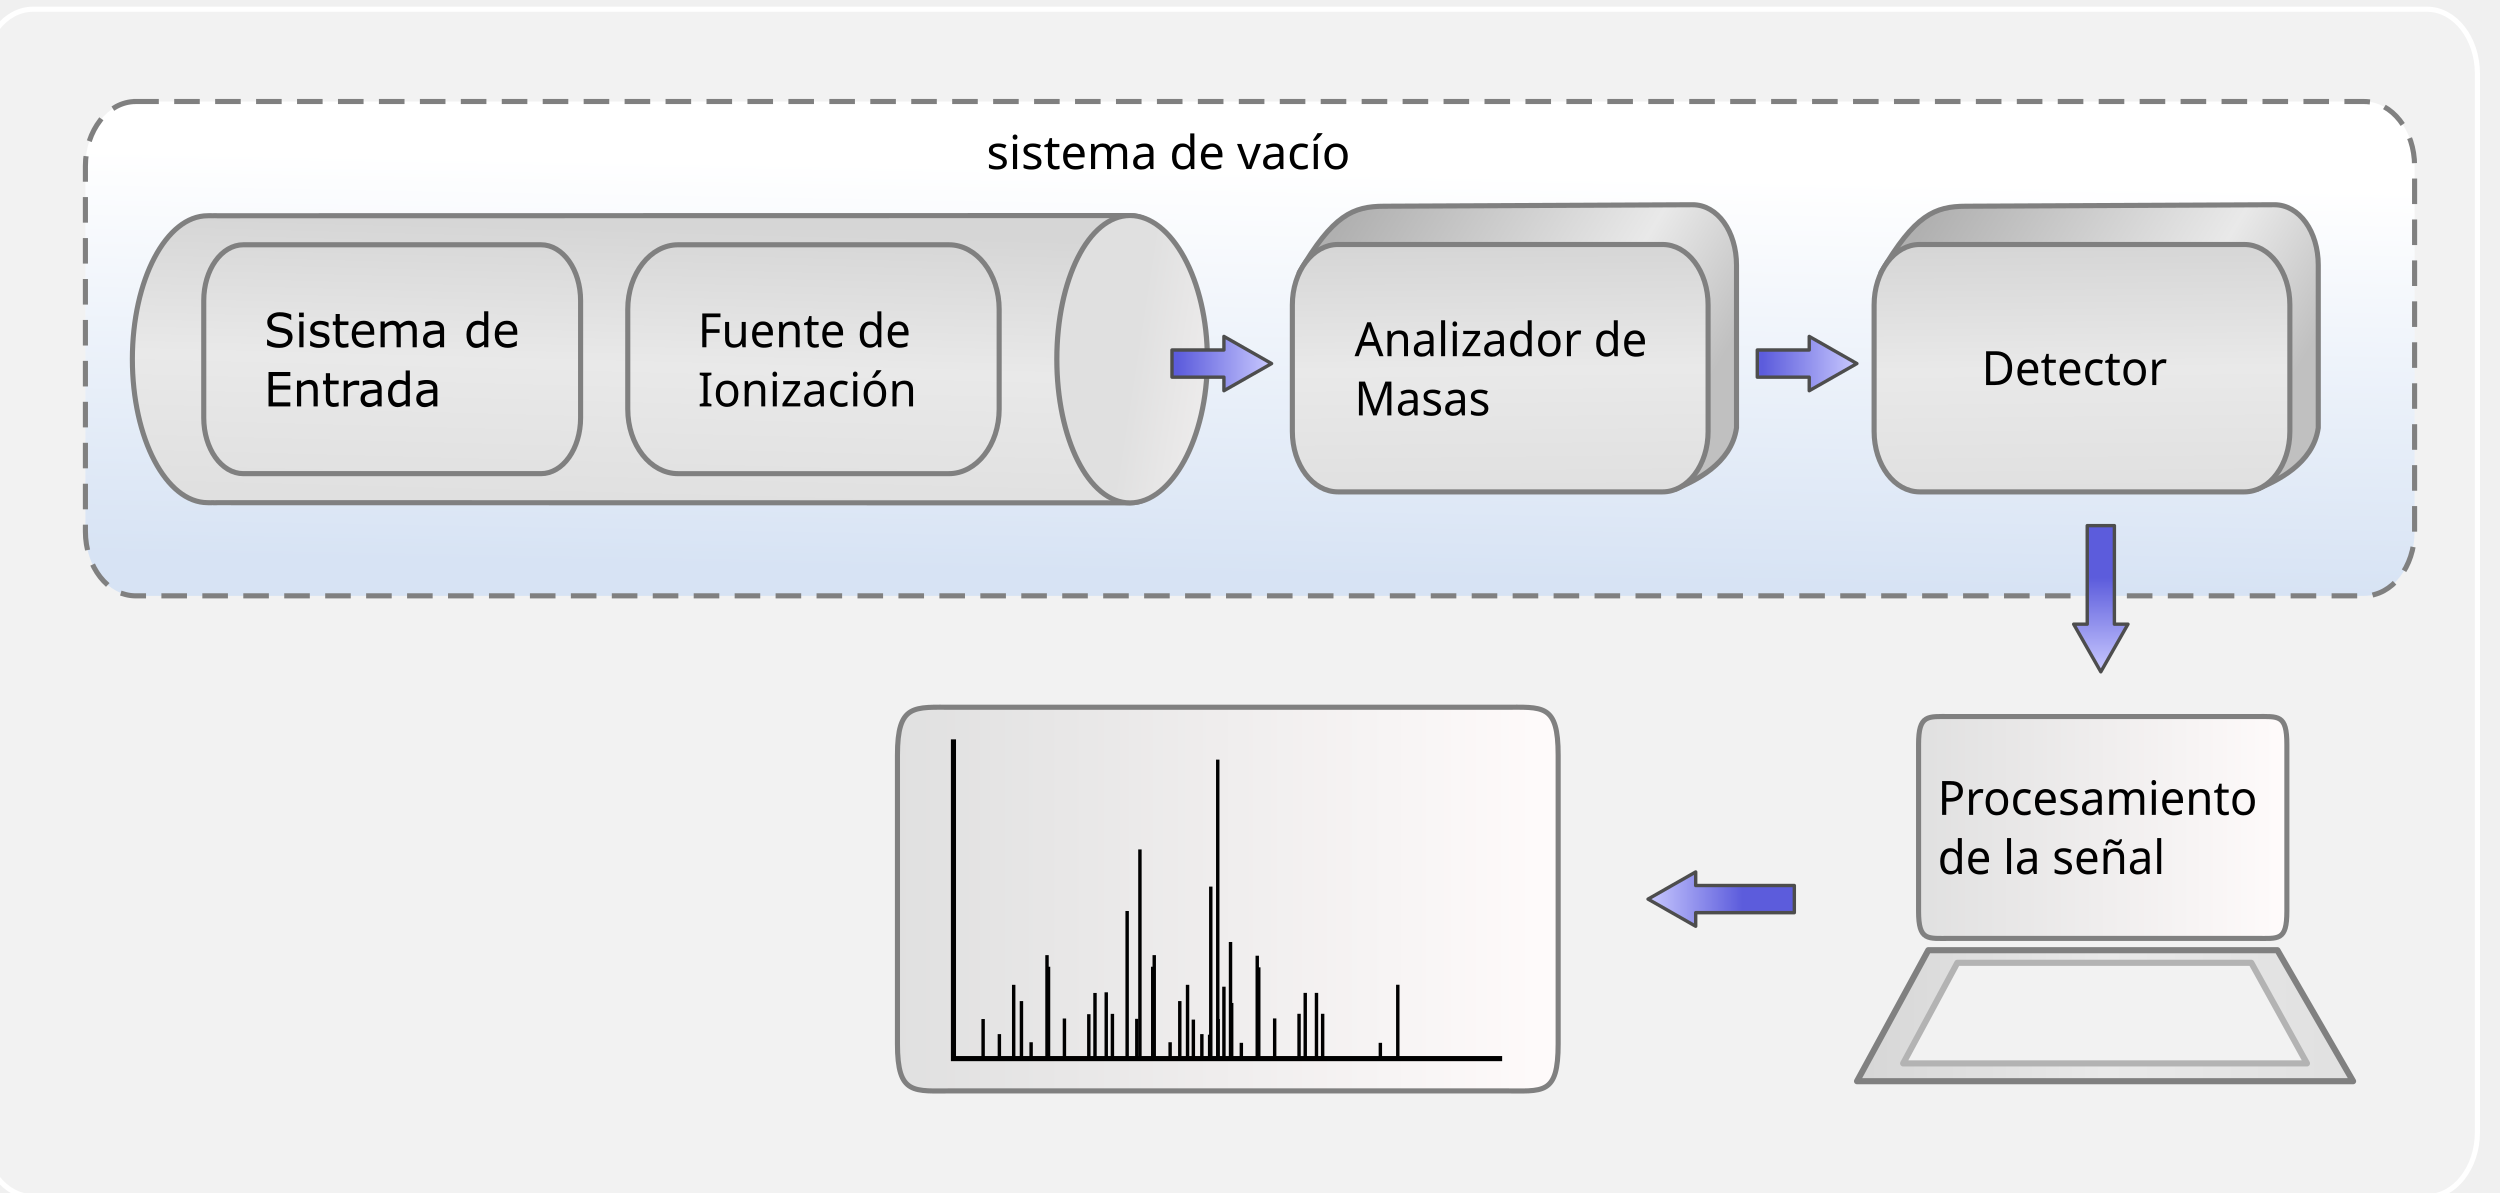
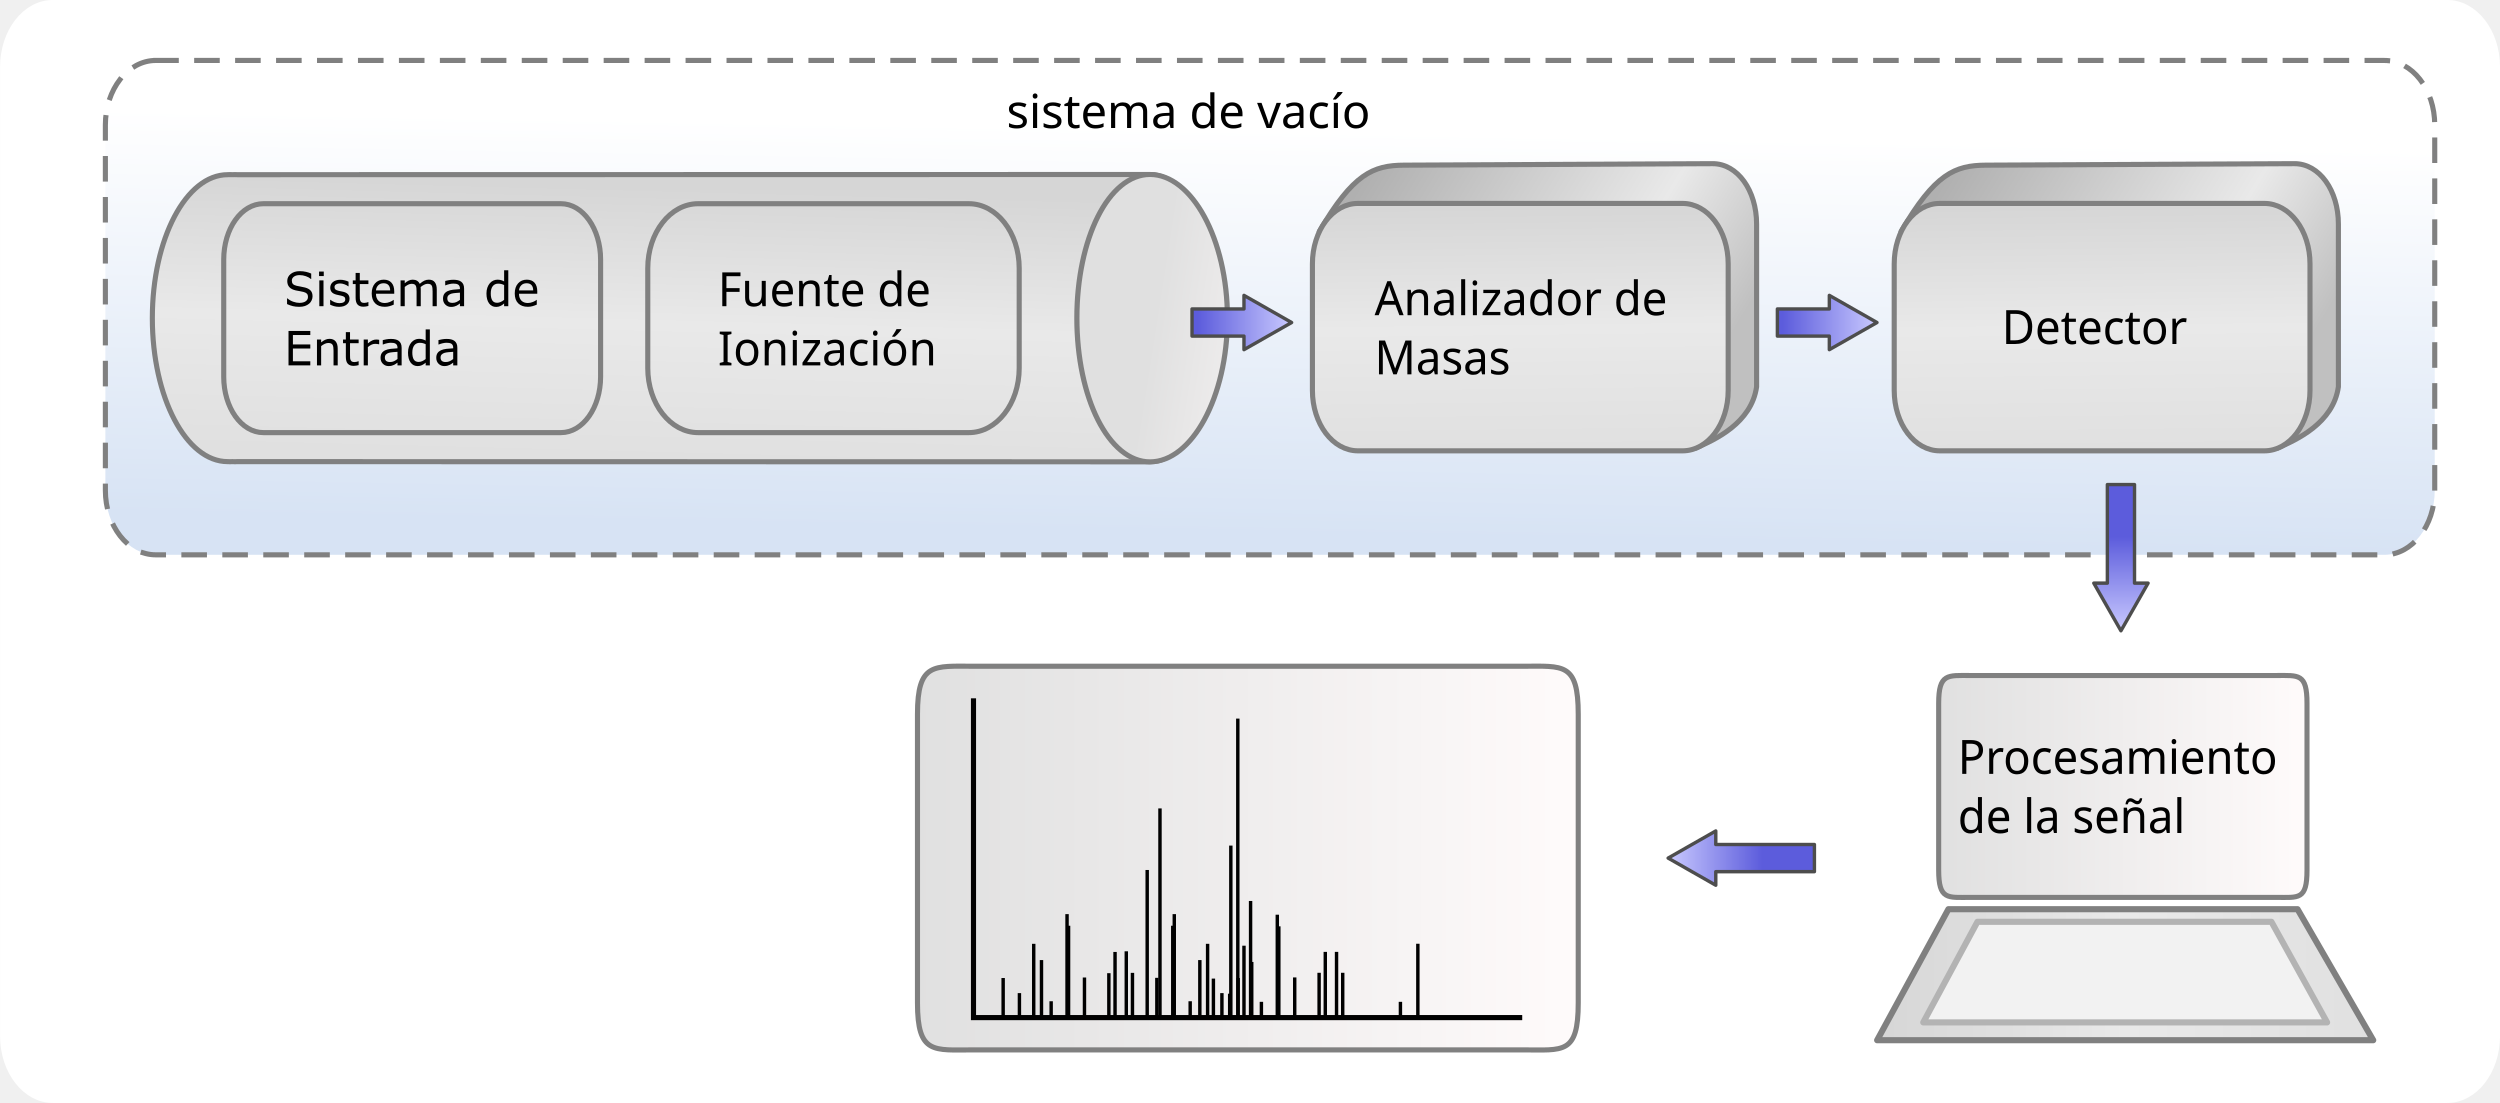
- <svg xmlns="http://www.w3.org/2000/svg" xmlns:xlink="http://www.w3.org/1999/xlink" width="732.649" height="349.481" id="svg2" version="1.1">
+ <svg xmlns="http://www.w3.org/2000/svg" xmlns:xlink="http://www.w3.org/1999/xlink" width="732.594" height="323.219" id="svg2" version="1.1">
  <defs id="defs4">
    <linearGradient id="linearGradient7666">
      <stop style="stop-color:#d7e3f4;stop-opacity:1;" offset="0" id="stop7668" />
      <stop style="stop-color:#ffffff;stop-opacity:1;" offset="1" id="stop7670" />
    </linearGradient>
    <linearGradient id="linearGradient7570">
      <stop id="stop7572" offset="0" style="stop-color:#d5e5ff;stop-opacity:1;" />
      <stop id="stop7574" offset="1" style="stop-color:#fffbfb;stop-opacity:1;" />
    </linearGradient>
    <linearGradient id="linearGradient7546">
      <stop style="stop-color:#b0b0b0;stop-opacity:1;" offset="0" id="stop7548" />
      <stop id="stop7550" offset="0.557" style="stop-color:#e9e9e9;stop-opacity:1;" />
      <stop style="stop-color:#c0c0c0;stop-opacity:1;" offset="1" id="stop7552" />
    </linearGradient>
    <linearGradient id="linearGradient7528">
      <stop id="stop7530" offset="0" style="stop-color:#b0b0b0;stop-opacity:1;" />
      <stop style="stop-color:#e9e9e9;stop-opacity:1;" offset="0.679" id="stop7532" />
      <stop id="stop7534" offset="1" style="stop-color:#c0c0c0;stop-opacity:1;" />
    </linearGradient>
    <linearGradient id="linearGradient4499">
      <stop style="stop-color:#d6d6d6;stop-opacity:1;" offset="0" id="stop4501" />
      <stop id="stop7500" offset="0.5" style="stop-color:#e9e9e9;stop-opacity:1;" />
      <stop style="stop-color:#e0e0e0;stop-opacity:1;" offset="1" id="stop4503" />
    </linearGradient>
    <linearGradient id="linearGradient4394">
      <stop style="stop-color:#e0e0e0;stop-opacity:1;" offset="0" id="stop4396" />
      <stop style="stop-color:#fffbfb;stop-opacity:1;" offset="1" id="stop4398" />
    </linearGradient>
    <linearGradient id="linearGradient4363">
      <stop style="stop-color:#5c5cdc;stop-opacity:1;" offset="0" id="stop4365" />
      <stop style="stop-color:#cacaff;stop-opacity:1;" offset="1" id="stop4367" />
    </linearGradient>
    <linearGradient id="linearGradient4243">
      <stop id="stop4245" offset="0" style="stop-color:#ffb380;stop-opacity:1;" />
      <stop id="stop4247" offset="1" style="stop-color:#ffe2cf;stop-opacity:1;" />
    </linearGradient>
    <linearGradient id="linearGradient4115">
      <stop style="stop-color:#f49453;stop-opacity:1;" offset="0" id="stop4117" />
      <stop style="stop-color:#f6b88c;stop-opacity:1;" offset="1" id="stop4119" />
    </linearGradient>
    <linearGradient xlink:href="#linearGradient4394" id="linearGradient5571" gradientUnits="userSpaceOnUse" gradientTransform="translate(0,-12.90191)" x1="579.799" y1="482.435" x2="695.982" y2="482.435" />
    <linearGradient xlink:href="#linearGradient4499" id="linearGradient5573" gradientUnits="userSpaceOnUse" gradientTransform="translate(0,-12.90191)" x1="560.729" y1="540.311" x2="715.052" y2="540.311" />
    <linearGradient xlink:href="#linearGradient4363" id="linearGradient5850" gradientUnits="userSpaceOnUse" gradientTransform="matrix(-0.470342,0,0,0.4641396,608.1052,410.2924)" x1="192.358" y1="174.793" x2="251.516" y2="174.793" />
    <linearGradient xlink:href="#linearGradient4363" id="linearGradient5903" gradientUnits="userSpaceOnUse" gradientTransform="matrix(0,0.470342,-0.4641396,0,703.8611,306.7505)" x1="192.358" y1="174.793" x2="251.516" y2="174.793" />
    <linearGradient xlink:href="#linearGradient4363" id="linearGradient5908" gradientUnits="userSpaceOnUse" gradientTransform="matrix(0.470342,0,0,0.4641396,433.1819,253.3505)" x1="192.358" y1="174.793" x2="251.516" y2="174.793" />
    <linearGradient xlink:href="#linearGradient4363" id="linearGradient5911" gradientUnits="userSpaceOnUse" gradientTransform="matrix(0.470342,0,0,0.4641396,261.651,253.3505)" x1="192.358" y1="174.793" x2="251.516" y2="174.793" />
    <linearGradient xlink:href="#linearGradient4499" id="linearGradient5954" gradientUnits="userSpaceOnUse" gradientTransform="matrix(0.9390798,0,0,0.8668739,6.640229,54.79937)" x1="189.184" y1="276.806" x2="186.573" y2="368.515" />
    <linearGradient xlink:href="#linearGradient4394" id="linearGradient5960" gradientUnits="userSpaceOnUse" gradientTransform="matrix(1.771434,0,0,1.729166,-697.5996,-339.7945)" x1="579.799" y1="482.435" x2="695.982" y2="482.435" />
    <linearGradient xlink:href="#linearGradient4499" id="linearGradient7526" x1="445.658" y1="300.642" x2="446.487" y2="371.671" gradientUnits="userSpaceOnUse" />
    <linearGradient xlink:href="#linearGradient7528" id="linearGradient7536" x1="398.112" y1="296.883" x2="496.905" y2="357.245" gradientUnits="userSpaceOnUse" />
    <linearGradient xlink:href="#linearGradient4394" id="linearGradient7544" x1="75.858" y1="504.541" x2="133.298" y2="513.197" gradientUnits="userSpaceOnUse" />
    <linearGradient xlink:href="#linearGradient7528" id="linearGradient7564" gradientUnits="userSpaceOnUse" x1="398.112" y1="296.883" x2="496.905" y2="357.245" gradientTransform="translate(170.4896,0)" />
    <linearGradient xlink:href="#linearGradient4499" id="linearGradient7566" gradientUnits="userSpaceOnUse" x1="445.658" y1="300.642" x2="446.487" y2="371.671" gradientTransform="translate(170.4896,0)" />
    <linearGradient xlink:href="#linearGradient7666" id="linearGradient7672" x1="360.347" y1="396.471" x2="362.477" y2="277.589" gradientUnits="userSpaceOnUse" />
    <linearGradient xlink:href="#linearGradient4499" id="linearGradient6782" gradientUnits="userSpaceOnUse" gradientTransform="matrix(0.9531102,0,0,0.9531102,15.99523,10.619)" x1="560.729" y1="540.311" x2="715.052" y2="540.311" />
    <linearGradient xlink:href="#linearGradient4394" id="linearGradient6788" gradientUnits="userSpaceOnUse" gradientTransform="matrix(0.9411418,0,0,0.9531102,22.94348,10.619)" x1="579.799" y1="482.435" x2="695.982" y2="482.435" />
  </defs>
-   <g id="layer1" transform="translate(-7.06824,-227.9313)">
-     <rect style="fill:#f2f2f2;fill-opacity:1;stroke:#ffffff;stroke-width:1.503;stroke-linecap:round;stroke-linejoin:round;stroke-miterlimit:4;stroke-opacity:1;stroke-dasharray:none;stroke-dashoffset:0" id="rect5458" width="731.146" height="347.978" x="1.955" y="230.638" rx="14.767" ry="18.903" />
+   <g id="layer1" transform="translate(-1.21875,-239.9688)">
+     <rect style="fill:#ffffff;fill-opacity:1;stroke:#ffffff;stroke-width:1.445;stroke-linecap:round;stroke-linejoin:round;stroke-miterlimit:4;stroke-opacity:1;stroke-dasharray:none;stroke-dashoffset:0" id="rect5458" width="731.146" height="321.78" x="1.955" y="240.68" rx="14.767" ry="18.903" />
    <rect ry="18.903" rx="14.767" y="257.684" x="32.098" height="144.869" width="682.589" id="rect2985" style="fill:url(#linearGradient7672);fill-opacity:1;stroke:#808080;stroke-width:1.5;stroke-linecap:square;stroke-linejoin:round;stroke-miterlimit:4;stroke-opacity:1;stroke-dasharray:6, 6;stroke-dashoffset:0" />
    <path style="fill:url(#linearGradient5954);fill-opacity:1;stroke:#808080;stroke-width:1.5;stroke-linecap:square;stroke-linejoin:round;stroke-miterlimit:4;stroke-opacity:1;stroke-dasharray:none;stroke-dashoffset:0" d="m 67.938,291.158 c -12.183,0 -22.079,18.793 -22.079,42.043 0,23.251 9.896,42.043 22.079,42.043 0.474,0 0.944,0.056 1.41,0 0.459,0.063 0.938,-10e-5 1.41,0 l 267.462,0.056 c 7.101,0.001 12.182,-7.312 12.182,-16.391 l 0,-51.416 c 0,-9.078 -5.081,-16.391 -12.182,-16.39 l -267.462,0.055 c -0.473,1e-4 -0.951,-0.063 -1.41,0 -0.467,-0.056 -0.936,0 -1.41,0 z" id="rect3775" />
    <path transform="matrix(0.9390798,0,0,0.9049656,269.2032,-129.3803)" style="fill:url(#linearGradient7544);fill-opacity:1;stroke:#808080;stroke-width:1.627;stroke-linecap:square;stroke-linejoin:round;stroke-miterlimit:4;stroke-opacity:1;stroke-dashoffset:0" d="m 97.647,511.16 c 0,25.692 -11.178,46.519 -24.151,46.519 -12.973,0 -22.83,-20.826 -22.83,-46.519 0,-25.692 9.856,-46.52 22.83,-46.52 12.973,0 24.151,20.827 24.151,46.52 z" id="path4168" />
    <path style="fill:url(#linearGradient7536);fill-opacity:1;stroke:#808080;stroke-width:1.5;stroke-linecap:round;stroke-linejoin:round;stroke-miterlimit:4;stroke-opacity:1;stroke-dashoffset:0" d="m 407.926,360.429 c -7.405,0 -11.502,-8.088 -13.366,-17.711 l -6.757,-34.883 c 9.914,-16.978 15.811,-19.423 24.884,-19.467 l 90.345,-0.439 c 7.405,-0.036 12.937,7.899 12.937,17.711 l 0,47.663 c -1.505,10.674 -12.279,15.561 -17.843,17.965" id="rect4193" />
    <path style="fill:url(#linearGradient7526);fill-opacity:1;stroke:#808080;stroke-width:1.5;stroke-linecap:square;stroke-linejoin:round;stroke-miterlimit:4;stroke-opacity:1;stroke-dashoffset:0" d="m 399.171,299.581 95.106,0 c 7.405,0 13.366,7.899 13.366,17.711 l 0,37.078 c 0,9.812 -5.961,17.711 -13.366,17.711 l -95.106,0 c -7.405,0 -13.366,-7.899 -13.366,-17.711 l 0,-37.078 c 0,-9.812 5.961,-17.711 13.366,-17.711 z" id="rect4080" />
    <text transform="scale(0.98033,1.020065)" id="text4082" y="325.789" x="412.134" style="font-size:13.597px;font-style:normal;font-variant:normal;font-weight:normal;font-stretch:normal;line-height:125%;letter-spacing:0px;word-spacing:0px;fill:#000000;fill-opacity:1;stroke:none;font-family:Verdana;-inkscape-font-specification:Verdana" xml:space="preserve">
      <tspan id="tspan4084" y="325.789" x="412.134" style="fill:#000000;stroke:none">Analizador de </tspan>
      <tspan id="tspan4086" y="342.786" x="412.134" style="fill:#000000;stroke:none">Masas</tspan>
    </text>
    <path style="fill:none;stroke:#808080;stroke-width:1.5;stroke-linecap:square;stroke-linejoin:round;stroke-miterlimit:4;stroke-opacity:1;stroke-dashoffset:0" d="m 78.407,299.663 87.182,0 c 6.443,0 11.629,7.308 11.629,16.386 l 0,34.306 c 0,9.078 -5.187,16.386 -11.629,16.386 l -87.182,0 c -6.443,0 -11.629,-7.308 -11.629,-16.386 l 0,-34.306 c 0,-9.078 5.187,-16.386 11.629,-16.386 z" id="rect3755" />
    <g style="font-size:16px;font-style:normal;font-variant:normal;font-weight:normal;font-stretch:normal;line-height:125%;letter-spacing:0px;word-spacing:0px;fill:#000000;fill-opacity:1;stroke:none;font-family:Verdana;-inkscape-font-specification:Verdana" id="text3757" transform="matrix(0.8331065,0,0,0.8668739,-44.46953,57.07832)">
      <path d="m 164.776,311.165 c -1e-5,0.453 -0.107,0.901 -0.32,1.344 -0.208,0.443 -0.503,0.818 -0.883,1.125 -0.417,0.333 -0.904,0.594 -1.461,0.781 -0.552,0.188 -1.219,0.281 -2,0.281 -0.839,0 -1.594,-0.078 -2.266,-0.234 -0.667,-0.156 -1.346,-0.388 -2.039,-0.695 l 0,-1.938 0.109,0 c 0.589,0.49 1.268,0.867 2.039,1.133 0.771,0.266 1.495,0.398 2.172,0.398 0.958,0 1.703,-0.18 2.234,-0.539 0.536,-0.359 0.805,-0.839 0.805,-1.438 -10e-6,-0.516 -0.128,-0.896 -0.383,-1.141 -0.25,-0.245 -0.633,-0.435 -1.148,-0.57 -0.391,-0.104 -0.815,-0.19 -1.273,-0.258 -0.453,-0.068 -0.935,-0.154 -1.445,-0.258 -1.031,-0.219 -1.797,-0.591 -2.297,-1.117 -0.495,-0.531 -0.742,-1.221 -0.742,-2.07 0,-0.974 0.411,-1.771 1.234,-2.391 0.823,-0.625 1.867,-0.937 3.133,-0.938 0.818,1e-5 1.568,0.078 2.25,0.234 0.682,0.156 1.286,0.349 1.812,0.578 l 0,1.828 -0.109,0 c -0.443,-0.375 -1.026,-0.685 -1.75,-0.93 -0.719,-0.25 -1.456,-0.375 -2.211,-0.375 -0.828,1e-5 -1.495,0.172 -2,0.516 -0.5,0.344 -0.75,0.786 -0.75,1.328 0,0.484 0.125,0.865 0.375,1.141 0.25,0.276 0.69,0.487 1.32,0.633 0.333,0.073 0.807,0.161 1.422,0.266 0.615,0.104 1.135,0.211 1.562,0.32 0.865,0.229 1.516,0.576 1.953,1.039 0.437,0.464 0.656,1.112 0.656,1.945" id="path3805" />
      <path d="m 168.722,304.298 -1.656,0 0,-1.523 1.656,0 0,1.523 m -0.094,10.188 -1.469,0 0,-8.727 1.469,0 0,8.727" id="path3807" />
      <path d="m 177.784,311.97 c -1e-5,0.797 -0.331,1.451 -0.992,1.961 -0.656,0.51 -1.555,0.766 -2.695,0.766 -0.646,0 -1.24,-0.075 -1.781,-0.227 -0.536,-0.156 -0.987,-0.326 -1.352,-0.508 l 0,-1.648 0.078,0 c 0.464,0.349 0.979,0.628 1.547,0.836 0.568,0.203 1.112,0.305 1.633,0.305 0.646,0 1.151,-0.104 1.516,-0.312 0.365,-0.208 0.547,-0.536 0.547,-0.984 -1e-5,-0.344 -0.099,-0.604 -0.297,-0.781 -0.198,-0.177 -0.578,-0.328 -1.141,-0.453 -0.208,-0.047 -0.482,-0.102 -0.82,-0.164 -0.333,-0.062 -0.638,-0.13 -0.914,-0.203 -0.766,-0.203 -1.31,-0.5 -1.633,-0.891 -0.318,-0.396 -0.477,-0.88 -0.477,-1.453 0,-0.359 0.073,-0.698 0.219,-1.016 0.151,-0.318 0.378,-0.602 0.68,-0.852 0.292,-0.245 0.661,-0.438 1.109,-0.578 0.453,-0.146 0.958,-0.219 1.516,-0.219 0.521,1e-5 1.047,0.065 1.578,0.195 0.536,0.125 0.982,0.279 1.336,0.461 l 0,1.57 -0.078,0 c -0.375,-0.276 -0.831,-0.508 -1.367,-0.695 -0.536,-0.193 -1.063,-0.289 -1.578,-0.289 -0.536,1e-5 -0.99,0.104 -1.359,0.312 -0.37,0.203 -0.555,0.508 -0.555,0.914 0,0.359 0.112,0.63 0.336,0.812 0.219,0.182 0.573,0.331 1.062,0.445 0.271,0.062 0.573,0.125 0.906,0.188 0.339,0.062 0.62,0.12 0.844,0.172 0.682,0.156 1.208,0.424 1.578,0.805 0.37,0.385 0.555,0.896 0.555,1.531" id="path3809" />
      <path d="m 184.425,314.407 c -0.276,0.073 -0.578,0.133 -0.906,0.18 -0.323,0.047 -0.612,0.07 -0.867,0.07 -0.891,-1e-5 -1.568,-0.24 -2.031,-0.719 -0.464,-0.479 -0.695,-1.247 -0.695,-2.305 l 0,-4.641 -0.992,0 0,-1.234 0.992,0 0,-2.508 1.469,0 0,2.508 3.031,0 0,1.234 -3.031,0 0,3.977 c 0,0.458 0.01,0.818 0.031,1.078 0.021,0.255 0.094,0.495 0.219,0.719 0.115,0.208 0.271,0.362 0.469,0.461 0.203,0.094 0.51,0.141 0.922,0.141 0.24,0 0.49,-0.034 0.75,-0.102 0.26,-0.073 0.448,-0.133 0.562,-0.18 l 0.078,0 0,1.32" id="path3811" />
      <path d="m 193.511,310.274 -6.43,0 c 0,0.536 0.081,1.005 0.242,1.406 0.161,0.396 0.383,0.721 0.664,0.977 0.271,0.25 0.591,0.438 0.961,0.562 0.375,0.125 0.786,0.188 1.234,0.188 0.594,0 1.19,-0.117 1.789,-0.352 0.604,-0.24 1.034,-0.474 1.289,-0.703 l 0.078,0 0,1.602 c -0.495,0.208 -1,0.383 -1.516,0.523 -0.516,0.141 -1.057,0.211 -1.625,0.211 -1.448,-1e-5 -2.578,-0.391 -3.391,-1.172 -0.812,-0.786 -1.219,-1.901 -1.219,-3.344 0,-1.427 0.388,-2.56 1.164,-3.398 0.781,-0.839 1.807,-1.258 3.078,-1.258 1.177,1e-5 2.083,0.344 2.719,1.031 0.641,0.688 0.961,1.664 0.961,2.93 l 0,0.797 m -1.43,-1.125 c -0.005,-0.771 -0.201,-1.367 -0.586,-1.789 -0.38,-0.422 -0.961,-0.633 -1.742,-0.633 -0.786,1e-5 -1.414,0.232 -1.883,0.695 -0.464,0.464 -0.727,1.039 -0.789,1.727 l 5,0" id="path3813" />
      <path d="m 208.472,314.485 -1.469,0 0,-4.969 c -1e-5,-0.375 -0.018,-0.737 -0.055,-1.086 -0.031,-0.349 -0.102,-0.628 -0.211,-0.836 -0.12,-0.224 -0.292,-0.393 -0.516,-0.508 -0.224,-0.115 -0.547,-0.172 -0.969,-0.172 -0.411,1e-5 -0.823,0.104 -1.234,0.312 -0.411,0.203 -0.823,0.464 -1.234,0.781 0.016,0.12 0.029,0.26 0.039,0.422 0.01,0.156 0.016,0.313 0.016,0.469 l 0,5.586 -1.469,0 0,-4.969 c -1e-5,-0.385 -0.018,-0.75 -0.055,-1.094 -0.031,-0.349 -0.102,-0.628 -0.211,-0.836 -0.12,-0.224 -0.292,-0.391 -0.516,-0.5 -0.224,-0.115 -0.547,-0.172 -0.969,-0.172 -0.401,1e-5 -0.805,0.099 -1.211,0.297 -0.401,0.198 -0.802,0.451 -1.203,0.758 l 0,6.516 -1.469,0 0,-8.727 1.469,0 0,0.969 c 0.458,-0.38 0.914,-0.677 1.367,-0.891 0.458,-0.214 0.945,-0.32 1.461,-0.32 0.594,1e-5 1.096,0.125 1.508,0.375 0.417,0.25 0.727,0.596 0.93,1.039 0.594,-0.5 1.135,-0.859 1.625,-1.078 0.49,-0.224 1.013,-0.336 1.57,-0.336 0.958,1e-5 1.664,0.292 2.117,0.875 0.458,0.578 0.687,1.388 0.688,2.43 l 0,5.664" id="path3815" />
      <path d="m 218.081,314.485 -1.461,0 0,-0.93 c -0.13,0.088 -0.307,0.214 -0.531,0.375 -0.219,0.156 -0.432,0.281 -0.641,0.375 -0.245,0.12 -0.526,0.219 -0.844,0.297 -0.318,0.083 -0.69,0.125 -1.117,0.125 -0.786,0 -1.453,-0.26 -2,-0.781 -0.547,-0.521 -0.82,-1.185 -0.82,-1.992 0,-0.661 0.141,-1.195 0.422,-1.602 0.286,-0.411 0.693,-0.734 1.219,-0.969 0.531,-0.234 1.169,-0.393 1.914,-0.477 0.745,-0.083 1.544,-0.146 2.398,-0.188 l 0,-0.227 c -1e-5,-0.333 -0.06,-0.609 -0.18,-0.828 -0.115,-0.219 -0.281,-0.391 -0.5,-0.516 -0.208,-0.12 -0.458,-0.201 -0.75,-0.242 -0.292,-0.042 -0.596,-0.062 -0.914,-0.062 -0.385,0 -0.815,0.052 -1.289,0.156 -0.474,0.099 -0.964,0.245 -1.469,0.438 l -0.078,0 0,-1.492 c 0.286,-0.078 0.701,-0.164 1.242,-0.258 0.542,-0.094 1.076,-0.141 1.602,-0.141 0.615,1e-5 1.148,0.052 1.602,0.156 0.458,0.099 0.854,0.271 1.188,0.516 0.328,0.24 0.578,0.549 0.75,0.93 0.172,0.38 0.258,0.852 0.258,1.414 l 0,5.922 m -1.461,-2.148 0,-2.43 c -0.448,0.026 -0.977,0.065 -1.586,0.117 -0.604,0.052 -1.083,0.128 -1.438,0.227 -0.422,0.12 -0.763,0.307 -1.023,0.562 -0.26,0.25 -0.391,0.596 -0.391,1.039 -1e-5,0.5 0.151,0.878 0.453,1.133 0.302,0.25 0.763,0.375 1.383,0.375 0.516,0 0.987,-0.099 1.414,-0.297 0.427,-0.203 0.823,-0.445 1.188,-0.727" id="path3817" />
      <path d="m 233.628,314.485 -1.469,0 0,-0.914 c -0.422,0.365 -0.862,0.648 -1.32,0.852 -0.458,0.203 -0.956,0.305 -1.492,0.305 -1.042,0 -1.87,-0.401 -2.484,-1.203 -0.609,-0.802 -0.914,-1.914 -0.914,-3.336 0,-0.74 0.104,-1.398 0.312,-1.977 0.214,-0.578 0.5,-1.07 0.859,-1.477 0.354,-0.396 0.766,-0.698 1.234,-0.906 0.474,-0.208 0.964,-0.312 1.469,-0.312 0.458,1e-5 0.865,0.05 1.219,0.148 0.354,0.094 0.727,0.242 1.117,0.445 l 0,-3.781 1.469,0 0,12.156 m -1.469,-2.148 0,-5.008 c -0.396,-0.177 -0.75,-0.299 -1.062,-0.367 -0.313,-0.068 -0.654,-0.102 -1.023,-0.102 -0.823,1e-5 -1.464,0.286 -1.922,0.859 -0.458,0.573 -0.688,1.385 -0.688,2.438 -1e-5,1.036 0.177,1.826 0.531,2.367 0.354,0.536 0.922,0.805 1.703,0.805 0.417,0 0.839,-0.091 1.266,-0.273 0.427,-0.188 0.826,-0.427 1.195,-0.719" id="path3819" />
      <path d="m 243.823,310.274 -6.43,0 c 0,0.536 0.081,1.005 0.242,1.406 0.161,0.396 0.383,0.721 0.664,0.977 0.271,0.25 0.591,0.438 0.961,0.562 0.375,0.125 0.786,0.188 1.234,0.188 0.594,0 1.19,-0.117 1.789,-0.352 0.604,-0.24 1.034,-0.474 1.289,-0.703 l 0.078,0 0,1.602 c -0.495,0.208 -1,0.383 -1.516,0.523 -0.516,0.141 -1.057,0.211 -1.625,0.211 -1.448,-1e-5 -2.578,-0.391 -3.391,-1.172 -0.812,-0.786 -1.219,-1.901 -1.219,-3.344 0,-1.427 0.388,-2.56 1.164,-3.398 0.781,-0.839 1.807,-1.258 3.078,-1.258 1.177,1e-5 2.083,0.344 2.719,1.031 0.641,0.688 0.961,1.664 0.961,2.93 l 0,0.797 m -1.43,-1.125 c -0.005,-0.771 -0.201,-1.367 -0.586,-1.789 -0.38,-0.422 -0.961,-0.633 -1.742,-0.633 -0.786,1e-5 -1.414,0.232 -1.883,0.695 -0.464,0.464 -0.727,1.039 -0.789,1.727 l 5,0" id="path3821" />
      <path d="m 163.987,334.485 -7.664,0 0,-11.633 7.664,0 0,1.375 -6.117,0 0,3.188 6.117,0 0,1.375 -6.117,0 0,4.32 6.117,0 0,1.375" id="path3823" />
      <path d="m 173.628,334.485 -1.469,0 0,-4.969 c -1e-5,-0.401 -0.023,-0.776 -0.07,-1.125 -0.047,-0.354 -0.133,-0.63 -0.258,-0.828 -0.13,-0.219 -0.318,-0.38 -0.562,-0.484 -0.245,-0.109 -0.562,-0.164 -0.953,-0.164 -0.401,1e-5 -0.82,0.099 -1.258,0.297 -0.438,0.198 -0.857,0.451 -1.258,0.758 l 0,6.516 -1.469,0 0,-8.727 1.469,0 0,0.969 c 0.458,-0.38 0.932,-0.677 1.422,-0.891 0.49,-0.214 0.992,-0.32 1.508,-0.32 0.943,1e-5 1.661,0.284 2.156,0.852 0.495,0.568 0.742,1.385 0.742,2.453 l 0,5.664" id="path3825" />
      <path d="m 180.987,334.407 c -0.276,0.073 -0.578,0.133 -0.906,0.18 -0.323,0.047 -0.612,0.07 -0.867,0.07 -0.891,-1e-5 -1.568,-0.24 -2.031,-0.719 -0.464,-0.479 -0.695,-1.247 -0.695,-2.305 l 0,-4.641 -0.992,0 0,-1.234 0.992,0 0,-2.508 1.469,0 0,2.508 3.031,0 0,1.234 -3.031,0 0,3.977 c 0,0.458 0.01,0.818 0.031,1.078 0.021,0.255 0.094,0.495 0.219,0.719 0.115,0.208 0.271,0.362 0.469,0.461 0.203,0.094 0.51,0.141 0.922,0.141 0.24,0 0.49,-0.034 0.75,-0.102 0.26,-0.073 0.448,-0.133 0.562,-0.18 l 0.078,0 0,1.32" id="path3827" />
      <path d="m 188.214,327.36 -0.078,0 c -0.219,-0.052 -0.432,-0.088 -0.641,-0.109 -0.203,-0.026 -0.445,-0.039 -0.727,-0.039 -0.453,10e-6 -0.891,0.102 -1.312,0.305 -0.422,0.198 -0.828,0.456 -1.219,0.773 l 0,6.195 -1.469,0 0,-8.727 1.469,0 0,1.289 c 0.583,-0.469 1.096,-0.799 1.539,-0.992 0.448,-0.198 0.904,-0.297 1.367,-0.297 0.255,1e-5 0.44,0.008 0.555,0.023 0.115,0.01 0.286,0.034 0.516,0.07 l 0,1.508" id="path3829" />
      <path d="m 196.112,334.485 -1.461,0 0,-0.93 c -0.13,0.088 -0.307,0.214 -0.531,0.375 -0.219,0.156 -0.432,0.281 -0.641,0.375 -0.245,0.12 -0.526,0.219 -0.844,0.297 -0.318,0.083 -0.69,0.125 -1.117,0.125 -0.786,0 -1.453,-0.26 -2,-0.781 -0.547,-0.521 -0.82,-1.185 -0.82,-1.992 0,-0.661 0.141,-1.195 0.422,-1.602 0.286,-0.411 0.693,-0.734 1.219,-0.969 0.531,-0.234 1.169,-0.393 1.914,-0.477 0.745,-0.083 1.544,-0.146 2.398,-0.188 l 0,-0.227 c -1e-5,-0.333 -0.06,-0.609 -0.18,-0.828 -0.115,-0.219 -0.281,-0.391 -0.5,-0.516 -0.208,-0.12 -0.458,-0.201 -0.75,-0.242 -0.292,-0.042 -0.596,-0.062 -0.914,-0.062 -0.385,0 -0.815,0.052 -1.289,0.156 -0.474,0.099 -0.964,0.245 -1.469,0.438 l -0.078,0 0,-1.492 c 0.286,-0.078 0.701,-0.164 1.242,-0.258 0.542,-0.094 1.076,-0.141 1.602,-0.141 0.615,1e-5 1.148,0.052 1.602,0.156 0.458,0.099 0.854,0.271 1.188,0.516 0.328,0.24 0.578,0.549 0.75,0.93 0.172,0.38 0.258,0.852 0.258,1.414 l 0,5.922 m -1.461,-2.148 0,-2.43 c -0.448,0.026 -0.977,0.065 -1.586,0.117 -0.604,0.052 -1.083,0.128 -1.438,0.227 -0.422,0.12 -0.763,0.307 -1.023,0.562 -0.26,0.25 -0.391,0.596 -0.391,1.039 -1e-5,0.5 0.151,0.878 0.453,1.133 0.302,0.25 0.763,0.375 1.383,0.375 0.516,0 0.987,-0.099 1.414,-0.297 0.427,-0.203 0.823,-0.445 1.188,-0.727" id="path3831" />
      <path d="m 206.034,334.485 -1.469,0 0,-0.914 c -0.422,0.365 -0.862,0.648 -1.32,0.852 -0.458,0.203 -0.956,0.305 -1.492,0.305 -1.042,0 -1.87,-0.401 -2.484,-1.203 -0.609,-0.802 -0.914,-1.914 -0.914,-3.336 0,-0.74 0.104,-1.398 0.312,-1.977 0.214,-0.578 0.5,-1.07 0.859,-1.477 0.354,-0.396 0.766,-0.698 1.234,-0.906 0.474,-0.208 0.964,-0.312 1.469,-0.312 0.458,1e-5 0.865,0.05 1.219,0.148 0.354,0.094 0.727,0.242 1.117,0.445 l 0,-3.781 1.469,0 0,12.156 m -1.469,-2.148 0,-5.008 c -0.396,-0.177 -0.75,-0.299 -1.062,-0.367 -0.313,-0.068 -0.654,-0.102 -1.023,-0.102 -0.823,1e-5 -1.464,0.286 -1.922,0.859 -0.458,0.573 -0.688,1.385 -0.688,2.438 -1e-5,1.036 0.177,1.826 0.531,2.367 0.354,0.536 0.922,0.805 1.703,0.805 0.417,0 0.839,-0.091 1.266,-0.273 0.427,-0.188 0.826,-0.427 1.195,-0.719" id="path3833" />
      <path d="m 215.706,334.485 -1.461,0 0,-0.93 c -0.13,0.088 -0.307,0.214 -0.531,0.375 -0.219,0.156 -0.432,0.281 -0.641,0.375 -0.245,0.12 -0.526,0.219 -0.844,0.297 -0.318,0.083 -0.69,0.125 -1.117,0.125 -0.786,0 -1.453,-0.26 -2,-0.781 -0.547,-0.521 -0.82,-1.185 -0.82,-1.992 0,-0.661 0.141,-1.195 0.422,-1.602 0.286,-0.411 0.693,-0.734 1.219,-0.969 0.531,-0.234 1.169,-0.393 1.914,-0.477 0.745,-0.083 1.544,-0.146 2.398,-0.188 l 0,-0.227 c -1e-5,-0.333 -0.06,-0.609 -0.18,-0.828 -0.115,-0.219 -0.281,-0.391 -0.5,-0.516 -0.208,-0.12 -0.458,-0.201 -0.75,-0.242 -0.292,-0.042 -0.596,-0.062 -0.914,-0.062 -0.385,0 -0.815,0.052 -1.289,0.156 -0.474,0.099 -0.964,0.245 -1.469,0.438 l -0.078,0 0,-1.492 c 0.286,-0.078 0.701,-0.164 1.242,-0.258 0.542,-0.094 1.076,-0.141 1.602,-0.141 0.615,1e-5 1.148,0.052 1.602,0.156 0.458,0.099 0.854,0.271 1.188,0.516 0.328,0.24 0.578,0.549 0.75,0.93 0.172,0.38 0.258,0.852 0.258,1.414 l 0,5.922 m -1.461,-2.148 0,-2.43 c -0.448,0.026 -0.977,0.065 -1.586,0.117 -0.604,0.052 -1.083,0.128 -1.438,0.227 -0.422,0.12 -0.763,0.307 -1.023,0.562 -0.26,0.25 -0.391,0.596 -0.391,1.039 -1e-5,0.5 0.151,0.878 0.453,1.133 0.302,0.25 0.763,0.375 1.383,0.375 0.516,0 0.987,-0.099 1.414,-0.297 0.427,-0.203 0.823,-0.445 1.188,-0.727" id="path3835" />
    </g>
    <rect ry="18.903" rx="14.767" y="299.663" x="191.041" height="67.079" width="108.841" id="rect3767" style="fill:none;stroke:#808080;stroke-width:1.5;stroke-linecap:square;stroke-linejoin:round;stroke-miterlimit:4;stroke-opacity:1;stroke-dasharray:none;stroke-dashoffset:0" />
    <text xml:space="preserve" style="font-size:13.597px;font-style:normal;font-variant:normal;font-weight:normal;font-stretch:normal;line-height:125%;letter-spacing:0px;word-spacing:0px;fill:#000000;fill-opacity:1;stroke:none;font-family:Verdana;-inkscape-font-specification:Verdana" x="215.836" y="323.212" id="text3769" transform="scale(0.98033,1.020065)">
      <tspan x="215.836" y="323.212" id="tspan3771">Fuente de </tspan>
      <tspan x="215.836" y="340.209" id="tspan3773">Ionización</tspan>
    </text>
    <path style="fill:url(#linearGradient5911);fill-opacity:1;stroke:#4d4d4d;stroke-width:1px;stroke-linecap:round;stroke-linejoin:round;stroke-opacity:1" d="m 350.529,330.501 15.222,0 0,-3.978 13.964,7.956 -13.964,7.956 0,-3.978 -15.222,0 0,-7.956" id="path4359" />
    <path id="path4371" d="m 522.06,330.501 15.222,0 0,-3.978 13.964,7.956 -13.964,7.956 0,-3.978 -15.222,0 0,-7.956" style="fill:url(#linearGradient5908);fill-opacity:1;stroke:#4d4d4d;stroke-width:1px;stroke-linecap:round;stroke-linejoin:round;stroke-opacity:1" />
    <text xml:space="preserve" style="font-size:13.76px;font-style:normal;font-variant:normal;font-weight:normal;font-stretch:normal;line-height:125%;letter-spacing:0px;word-spacing:0px;fill:#000000;fill-opacity:1;stroke:none;font-family:Verdana;-inkscape-font-specification:Verdana" x="296.171" y="277.488" id="text4402">
      <tspan id="tspan4404" x="296.171" y="277.488">sistema de vacío</tspan>
    </text>
    <path style="fill:url(#linearGradient5903);fill-opacity:1;stroke:#4d4d4d;stroke-width:1px;stroke-linecap:round;stroke-linejoin:round;stroke-opacity:1" d="m 626.711,381.97 0,28.88 3.978,0 -7.956,13.964 -7.956,-13.964 3.978,0 0,-28.88 7.956,0" id="path4406" />
    <path style="fill:url(#linearGradient6788);fill-opacity:1;stroke:#808080;stroke-width:1.491;stroke-linecap:square;stroke-linejoin:round;stroke-miterlimit:4;stroke-opacity:1;stroke-dashoffset:0" d="m 578.534,437.92 89.712,0 c 6.56,0 9.009,-0.663 9.009,8.136 l 0,48.908 c 0,8.799 -2.45,7.973 -9.009,7.973 l -89.712,0 c -6.56,0 -9.212,0.826 -9.212,-7.973 l 0,-48.908 c 0,-8.799 2.652,-8.136 9.212,-8.136 z" id="path4420" />
    <text transform="scale(0.98033,1.020065)" id="text4422" y="457.549" x="586.472" style="font-size:13.597px;font-style:normal;font-variant:normal;font-weight:normal;font-stretch:normal;line-height:125%;letter-spacing:0px;word-spacing:0px;fill:#000000;fill-opacity:1;stroke:none;font-family:Verdana;-inkscape-font-specification:Verdana" xml:space="preserve">
      <tspan style="fill:#000000;stroke:none" id="tspan4424" y="457.549" x="586.472">Procesamiento</tspan>
      <tspan style="fill:#000000;stroke:none" y="474.546" x="586.472" id="tspan4438">de la señal</tspan>
    </text>
    <path style="fill:url(#linearGradient6782);fill-opacity:1;stroke:#808080;stroke-width:1.8;stroke-linecap:round;stroke-linejoin:round;stroke-miterlimit:4;stroke-opacity:1;stroke-dasharray:none" d="m 551.289,544.79 145.372,0 -22.174,-38.391 -102.311,0 -20.887,38.391" id="path4440" />
    <path id="path4471" d="m 564.808,539.568 118.334,0 -16.312,-29.482 -86.146,0 -15.876,29.482" style="fill:#f2f2f2;fill-opacity:1;stroke:#b3b3b3;stroke-width:1.8;stroke-linecap:round;stroke-linejoin:round;stroke-miterlimit:4;stroke-opacity:1;stroke-dasharray:none" />
    <g id="g5310" transform="matrix(0.9531102,0,0,0.9531102,-45.21829,20.18863)">
      <path style="fill:url(#linearGradient5960);fill-opacity:1;stroke:#808080;stroke-width:1.574;stroke-linecap:square;stroke-linejoin:round;stroke-miterlimit:4;stroke-opacity:1;stroke-dashoffset:0" d="m 348.143,435.429 168.857,0 c 12.347,0 16.958,-1.203 16.958,14.76 l 0,88.73 c 0,15.963 -4.611,14.464 -16.958,14.464 l -168.857,0 c -12.347,0 -17.338,1.499 -17.338,-14.464 l 0,-88.73 c 0,-15.963 4.992,-14.76 17.338,-14.76 z" id="path5264" />
      <g transform="translate(-6.283645,0.5216121)" id="g5268">
        <path style="fill:none;stroke:#000000;stroke-width:1.577;stroke-linecap:butt;stroke-linejoin:miter;stroke-miterlimit:4;stroke-opacity:1;stroke-dasharray:none" d="m 354.31,444.772 0,98.165 168.709,0" id="path6924" />
        <path id="path6926" d="m 363.429,542.551 0,-11.786" style="fill:none;stroke:#000000;stroke-width:1.051;stroke-linecap:butt;stroke-linejoin:miter;stroke-miterlimit:4;stroke-opacity:1;stroke-dasharray:none" />
        <path id="path6928" d="m 368.429,542.908 0,-7.5" style="fill:none;stroke:#000000;stroke-width:1.051;stroke-linecap:butt;stroke-linejoin:miter;stroke-miterlimit:4;stroke-opacity:1;stroke-dasharray:none" />
        <path id="path6930" d="m 375.215,542.394 0,-17.143" style="fill:none;stroke:#000000;stroke-width:1.051;stroke-linecap:butt;stroke-linejoin:miter;stroke-miterlimit:4;stroke-opacity:1;stroke-dasharray:none" />
        <path id="path6932" d="m 383.072,542.551 0,-31.429" style="fill:none;stroke:#000000;stroke-width:1.051;stroke-linecap:butt;stroke-linejoin:miter;stroke-miterlimit:4;stroke-opacity:1;stroke-dasharray:none" />
        <path id="path6934" d="m 388.429,542.394 0,-11.786" style="fill:none;stroke:#000000;stroke-width:1.051;stroke-linecap:butt;stroke-linejoin:miter;stroke-miterlimit:4;stroke-opacity:1;stroke-dasharray:none" />
        <path id="path6936" d="m 395.929,542.494 0,-13.214" style="fill:none;stroke:#000000;stroke-width:1.051;stroke-linecap:butt;stroke-linejoin:miter;stroke-miterlimit:4;stroke-opacity:1;stroke-dasharray:none" />
        <path id="path6938" d="m 401.286,542.551 0,-20" style="fill:none;stroke:#000000;stroke-width:1.051;stroke-linecap:butt;stroke-linejoin:miter;stroke-miterlimit:4;stroke-opacity:1;stroke-dasharray:none" />
        <path id="path6940" d="m 407.715,542.908 0,-45.357" style="fill:none;stroke:#000000;stroke-width:1.051;stroke-linecap:butt;stroke-linejoin:miter;stroke-miterlimit:4;stroke-opacity:1;stroke-dasharray:none" />
        <path id="path6942" d="m 411.643,543.265 0,-64.643" style="fill:none;stroke:#000000;stroke-width:1.051;stroke-linecap:butt;stroke-linejoin:miter;stroke-miterlimit:4;stroke-opacity:1;stroke-dasharray:none" />
        <path id="path6944" d="m 415.572,542.908 0,-28.214" style="fill:none;stroke:#000000;stroke-width:1.051;stroke-linecap:butt;stroke-linejoin:miter;stroke-miterlimit:4;stroke-opacity:1;stroke-dasharray:none" />
        <path id="path6946" d="m 420.929,542.551 0,-4.643" style="fill:none;stroke:#000000;stroke-width:1.051;stroke-linecap:butt;stroke-linejoin:miter;stroke-miterlimit:4;stroke-opacity:1;stroke-dasharray:none" />
        <path id="path6948" d="m 426.286,542.394 0,-22.143" style="fill:none;stroke:#000000;stroke-width:1.051;stroke-linecap:butt;stroke-linejoin:miter;stroke-miterlimit:4;stroke-opacity:1;stroke-dasharray:none" />
        <path id="path6950" d="m 435.572,542.436 0,-91.429" style="fill:none;stroke:#000000;stroke-width:1.051;stroke-linecap:butt;stroke-linejoin:miter;stroke-miterlimit:4;stroke-opacity:1;stroke-dasharray:none" />
        <path id="path6952" d="m 433.429,542.908 0,-52.857" style="fill:none;stroke:#000000;stroke-width:1.051;stroke-linecap:butt;stroke-linejoin:miter;stroke-miterlimit:4;stroke-opacity:1;stroke-dasharray:none" />
        <path id="path6954" d="m 439.5,542.482 0,-35.403" style="fill:none;stroke:#000000;stroke-width:1.051;stroke-linecap:butt;stroke-linejoin:miter;stroke-miterlimit:4;stroke-opacity:1;stroke-dasharray:none" />
        <path style="fill:none;stroke:#000000;stroke-width:1.051;stroke-linecap:butt;stroke-linejoin:miter;stroke-miterlimit:4;stroke-opacity:1;stroke-dasharray:none" d="m 435.686,542.551 0,-11.786" id="path6956" />
        <path style="fill:none;stroke:#000000;stroke-width:1.051;stroke-linecap:butt;stroke-linejoin:miter;stroke-miterlimit:4;stroke-opacity:1;stroke-dasharray:none" d="m 430.686,542.908 0,-7.5" id="path6958" />
        <path style="fill:none;stroke:#000000;stroke-width:1.051;stroke-linecap:butt;stroke-linejoin:miter;stroke-miterlimit:4;stroke-opacity:1;stroke-dasharray:none" d="m 423.9,542.394 0,-17.143" id="path6960" />
        <path style="fill:none;stroke:#000000;stroke-width:1.051;stroke-linecap:butt;stroke-linejoin:miter;stroke-miterlimit:4;stroke-opacity:1;stroke-dasharray:none" d="m 416.043,542.551 0,-31.429" id="path6962" />
        <path style="fill:none;stroke:#000000;stroke-width:1.051;stroke-linecap:butt;stroke-linejoin:miter;stroke-miterlimit:4;stroke-opacity:1;stroke-dasharray:none" d="m 410.686,542.494 0,-11.786" id="path6964" />
        <path style="fill:none;stroke:#000000;stroke-width:1.051;stroke-linecap:butt;stroke-linejoin:miter;stroke-miterlimit:4;stroke-opacity:1;stroke-dasharray:none" d="m 403.186,542.394 0,-13.214" id="path6966" />
        <path style="fill:none;stroke:#000000;stroke-width:1.051;stroke-linecap:butt;stroke-linejoin:miter;stroke-miterlimit:4;stroke-opacity:1;stroke-dasharray:none" d="m 397.828,542.751 0,-20" id="path6968" />
        <path style="fill:none;stroke:#000000;stroke-width:1.051;stroke-linecap:butt;stroke-linejoin:miter;stroke-miterlimit:4;stroke-opacity:1;stroke-dasharray:none" d="m 383.543,542.908 0,-28.214" id="path6970" />
        <path style="fill:none;stroke:#000000;stroke-width:1.051;stroke-linecap:butt;stroke-linejoin:miter;stroke-miterlimit:4;stroke-opacity:1;stroke-dasharray:none" d="m 378.186,542.551 0,-4.643" id="path6972" />
        <path style="fill:none;stroke:#000000;stroke-width:1.051;stroke-linecap:butt;stroke-linejoin:miter;stroke-miterlimit:4;stroke-opacity:1;stroke-dasharray:none" d="m 372.828,542.394 0,-22.143" id="path6974" />
        <path id="path6976" d="m 467.828,542.677 0,-13.519" style="fill:none;stroke:#000000;stroke-width:1.051;stroke-linecap:butt;stroke-linejoin:miter;stroke-miterlimit:4;stroke-opacity:1;stroke-dasharray:none" />
        <path id="path6978" d="m 462.471,542.729 0,-20" style="fill:none;stroke:#000000;stroke-width:1.051;stroke-linecap:butt;stroke-linejoin:miter;stroke-miterlimit:4;stroke-opacity:1;stroke-dasharray:none" />
        <path id="path6980" d="m 448.186,543.087 0,-28.214" style="fill:none;stroke:#000000;stroke-width:1.051;stroke-linecap:butt;stroke-linejoin:miter;stroke-miterlimit:4;stroke-opacity:1;stroke-dasharray:none" />
        <path id="path6982" d="m 442.828,542.729 0,-4.643" style="fill:none;stroke:#000000;stroke-width:1.051;stroke-linecap:butt;stroke-linejoin:miter;stroke-miterlimit:4;stroke-opacity:1;stroke-dasharray:none" />
        <path id="path6984" d="m 437.471,542.972 0,-22.143" style="fill:none;stroke:#000000;stroke-width:1.051;stroke-linecap:butt;stroke-linejoin:miter;stroke-miterlimit:4;stroke-opacity:1;stroke-dasharray:none" />
        <path style="fill:none;stroke:#000000;stroke-width:1.051;stroke-linecap:butt;stroke-linejoin:miter;stroke-miterlimit:4;stroke-opacity:1;stroke-dasharray:none" d="m 428.072,542.729 0,-11.786" id="path6986" />
        <path style="fill:none;stroke:#000000;stroke-width:1.051;stroke-linecap:butt;stroke-linejoin:miter;stroke-miterlimit:4;stroke-opacity:1;stroke-dasharray:none" d="m 433.072,543.087 0,-7.5" id="path6988" />
        <path style="fill:none;stroke:#000000;stroke-width:1.051;stroke-linecap:butt;stroke-linejoin:miter;stroke-miterlimit:4;stroke-opacity:1;stroke-dasharray:none" d="m 439.857,542.819 0,-16.989" id="path6990" />
        <path style="fill:none;stroke:#000000;stroke-width:1.051;stroke-linecap:butt;stroke-linejoin:miter;stroke-miterlimit:4;stroke-opacity:1;stroke-dasharray:none" d="m 447.715,542.729 0,-31.429" id="path6992" />
        <path style="fill:none;stroke:#000000;stroke-width:1.051;stroke-linecap:butt;stroke-linejoin:miter;stroke-miterlimit:4;stroke-opacity:1;stroke-dasharray:none" d="m 453.072,542.372 0,-11.786" id="path6994" />
        <path style="fill:none;stroke:#000000;stroke-width:1.051;stroke-linecap:butt;stroke-linejoin:miter;stroke-miterlimit:4;stroke-opacity:1;stroke-dasharray:none" d="m 460.572,542.829 0,-13.671" id="path6996" />
        <path style="fill:none;stroke:#000000;stroke-width:1.051;stroke-linecap:butt;stroke-linejoin:miter;stroke-miterlimit:4;stroke-opacity:1;stroke-dasharray:none" d="m 465.929,542.729 0,-20" id="path6998" />
        <path style="fill:none;stroke:#000000;stroke-width:1.051;stroke-linecap:butt;stroke-linejoin:miter;stroke-miterlimit:4;stroke-opacity:1;stroke-dasharray:none" d="m 485.572,542.729 0,-4.643" id="path7000" />
        <path style="fill:none;stroke:#000000;stroke-width:1.051;stroke-linecap:butt;stroke-linejoin:miter;stroke-miterlimit:4;stroke-opacity:1;stroke-dasharray:none" d="m 490.929,542.372 0,-22.143" id="path7002" />
      </g>
    </g>
    <path style="fill:url(#linearGradient5850);fill-opacity:1;stroke:#4d4d4d;stroke-width:1px;stroke-linecap:round;stroke-linejoin:round;stroke-opacity:1" d="m 532.912,487.443 -28.906,0 0,-3.978 -13.964,7.956 13.964,7.956 0,-3.978 28.906,0 0,-7.956" id="path5354" />
    <path id="path7554" d="m 578.416,360.429 c -7.405,0 -11.502,-8.088 -13.366,-17.711 l -6.757,-34.883 c 9.914,-16.978 15.811,-19.423 24.884,-19.467 l 90.345,-0.439 c 7.405,-0.036 12.937,7.899 12.937,17.711 l 0,47.663 c -1.505,10.674 -12.279,15.561 -17.843,17.965" style="fill:url(#linearGradient7564);fill-opacity:1;stroke:#808080;stroke-width:1.5;stroke-linecap:round;stroke-linejoin:round;stroke-miterlimit:4;stroke-opacity:1;stroke-dashoffset:0" />
    <path id="path7556" d="m 569.661,299.581 95.106,0 c 7.405,0 13.366,7.899 13.366,17.711 l 0,37.078 c 0,9.812 -5.961,17.711 -13.366,17.711 l -95.106,0 c -7.405,0 -13.366,-7.899 -13.366,-17.711 l 0,-37.078 c 0,-9.812 5.961,-17.711 13.366,-17.711 z" style="fill:url(#linearGradient7566);fill-opacity:1;stroke:#808080;stroke-width:1.5;stroke-linecap:square;stroke-linejoin:round;stroke-miterlimit:4;stroke-opacity:1;stroke-dashoffset:0" />
    <text xml:space="preserve" style="font-size:13.597px;font-style:normal;font-variant:normal;font-weight:normal;font-stretch:normal;line-height:125%;letter-spacing:0px;word-spacing:0px;fill:#000000;fill-opacity:1;stroke:none;font-family:Verdana;-inkscape-font-specification:Verdana" x="599.622" y="334.065" id="text7558" transform="scale(0.98033,1.020065)">
      <tspan style="fill:#000000;stroke:none" x="599.622" y="334.065" id="tspan7562">Detector</tspan>
    </text>
  </g>
</svg>
